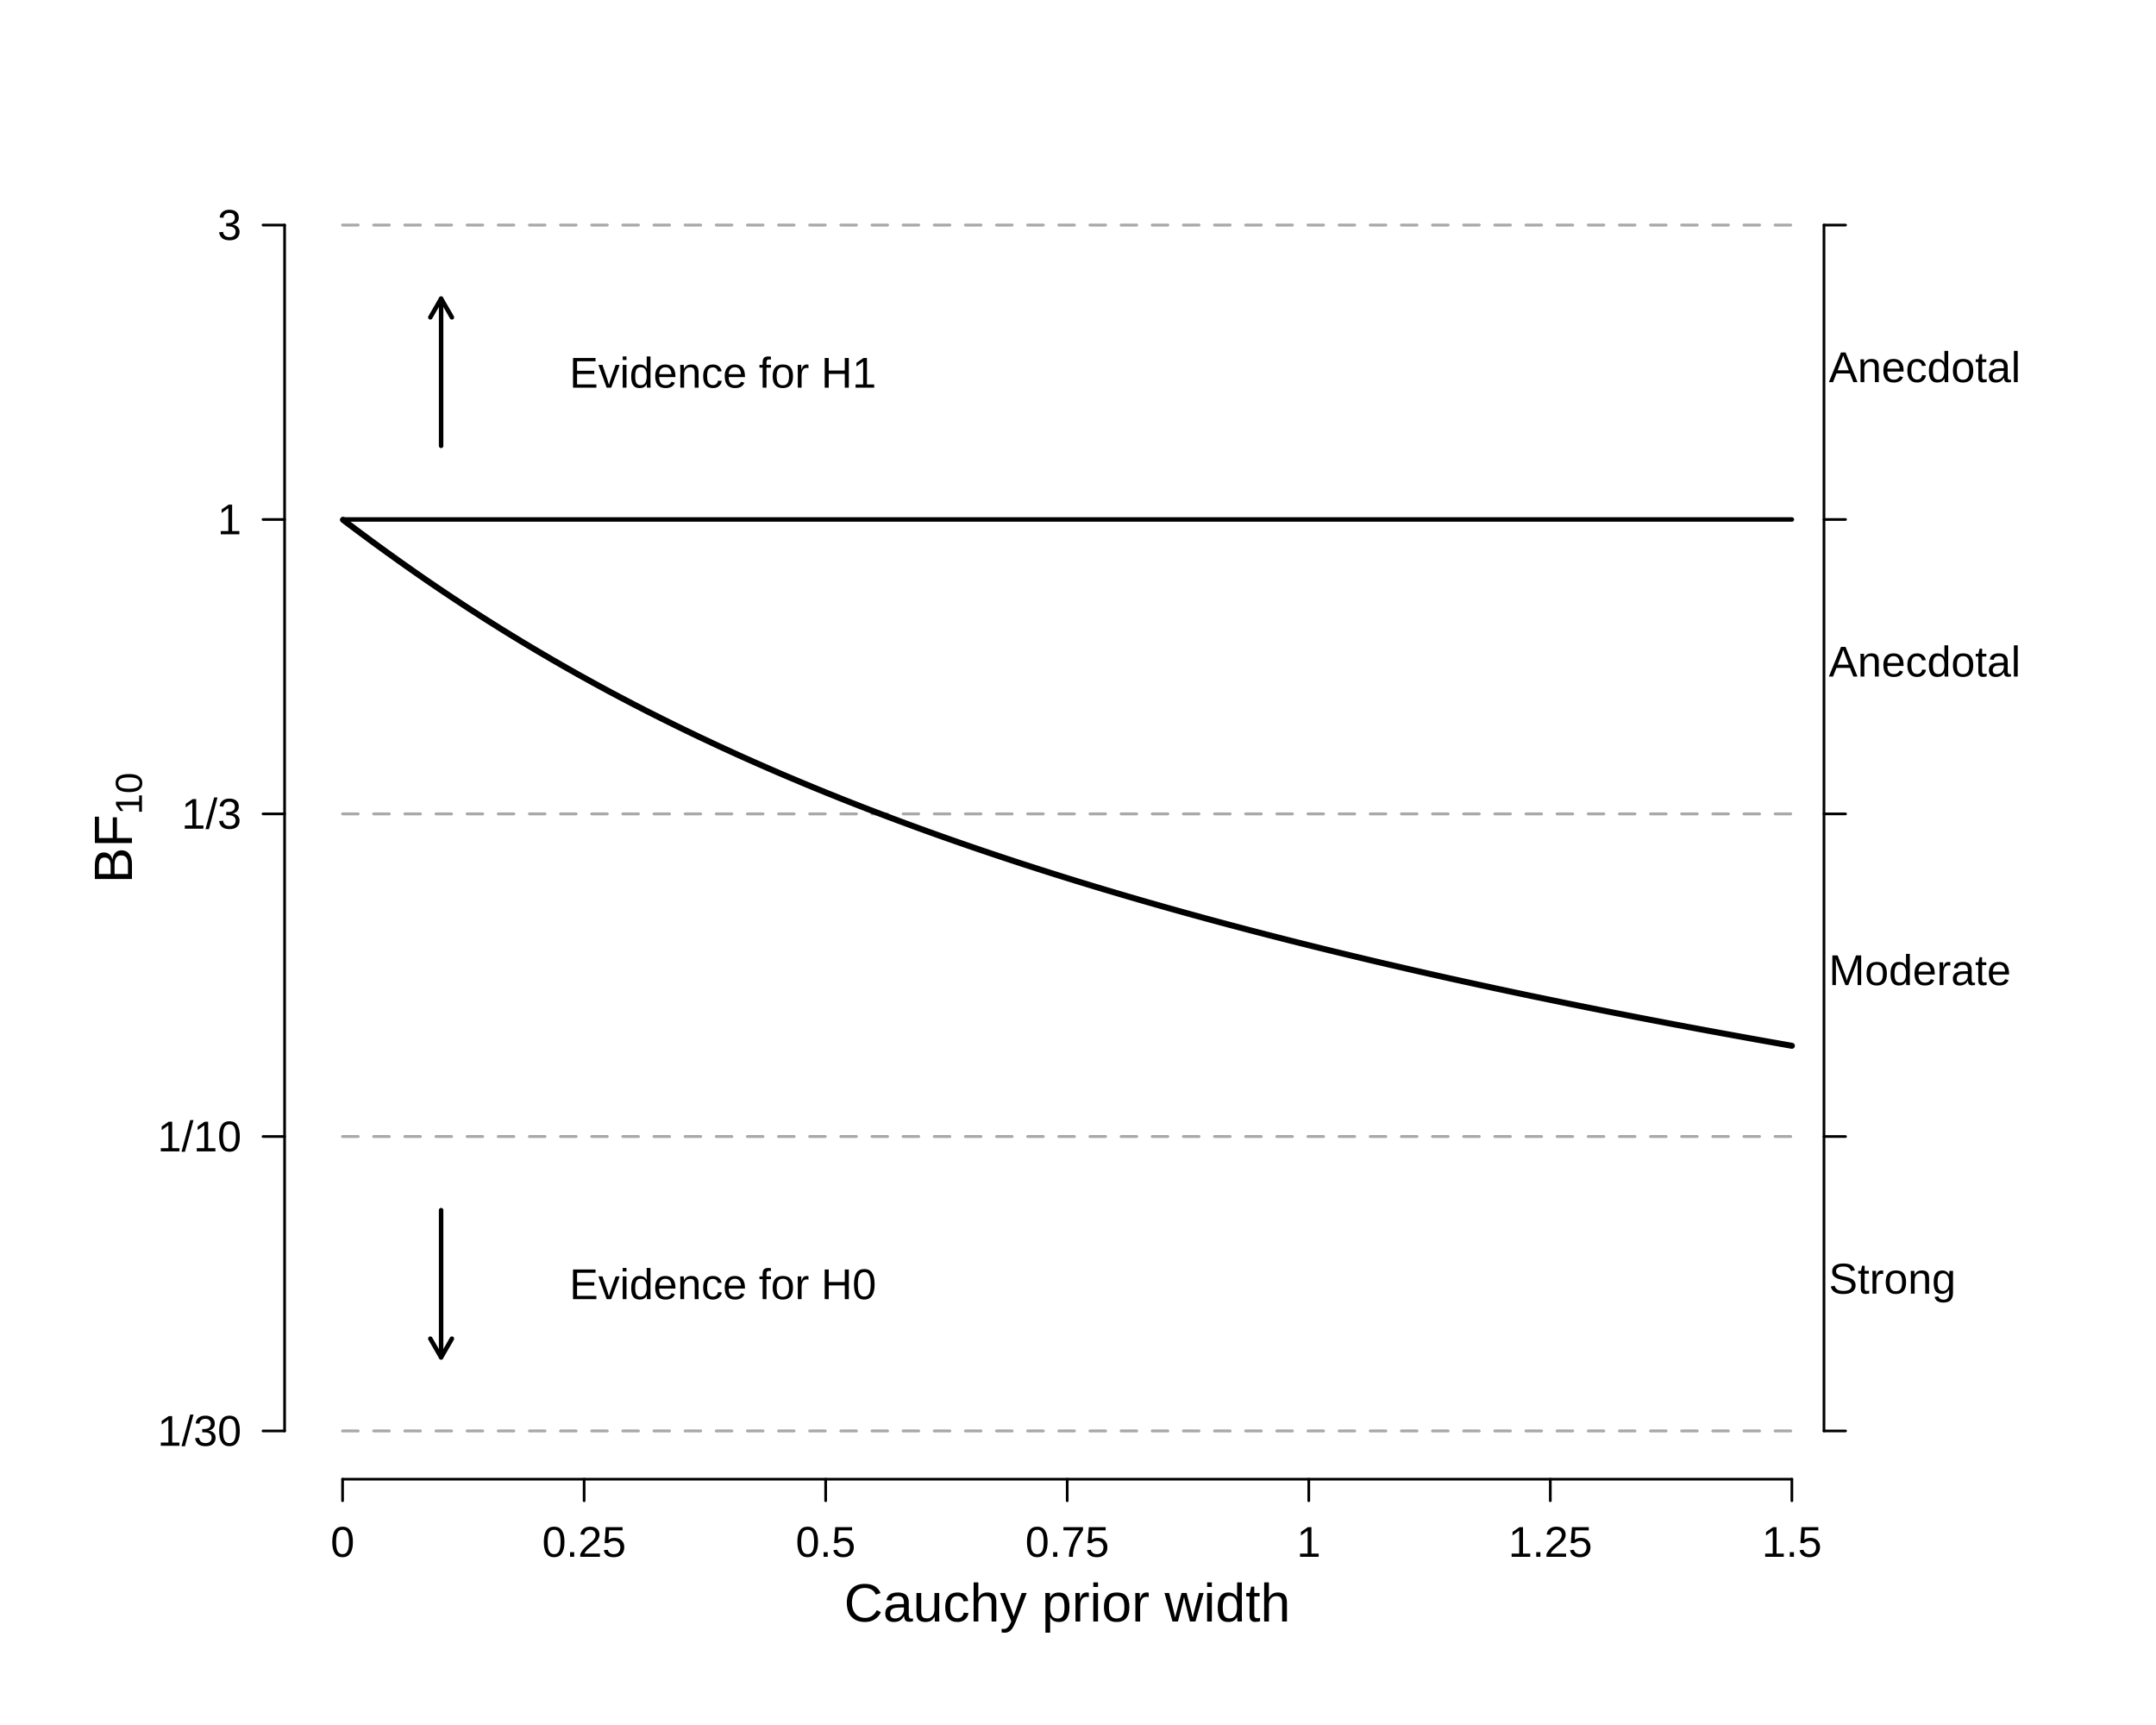
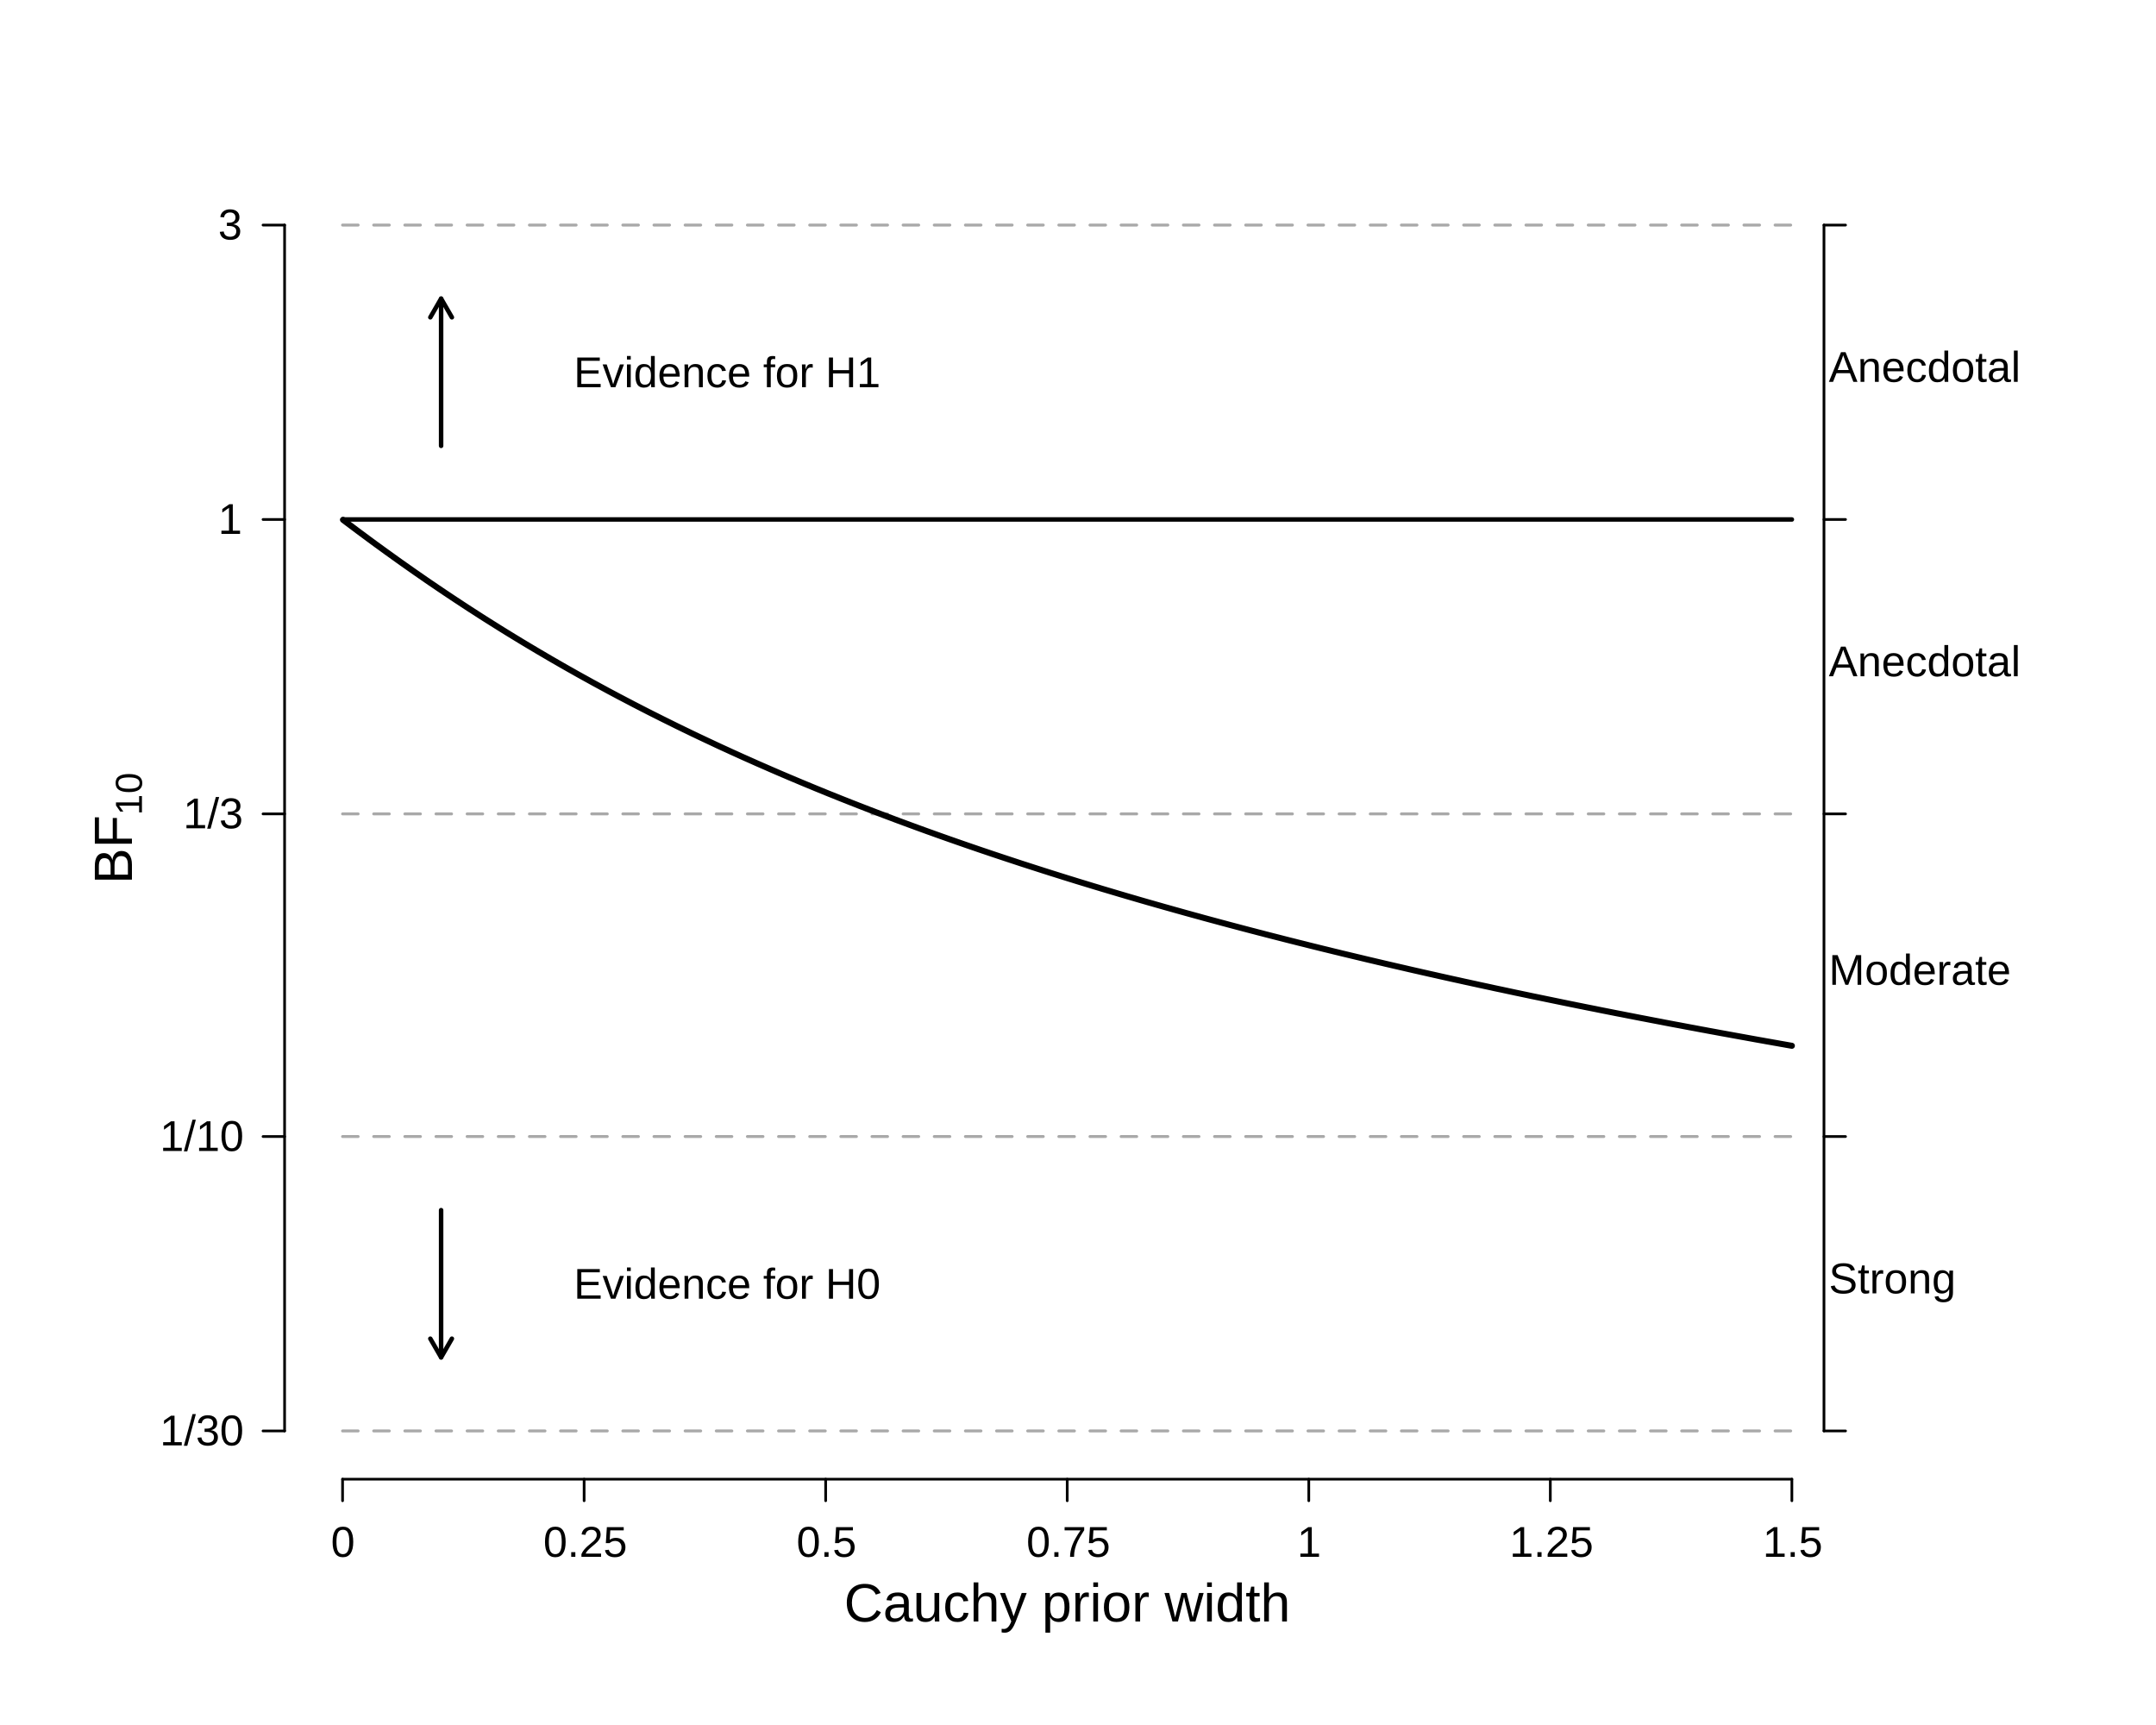
<svg xmlns="http://www.w3.org/2000/svg" viewBox="0 0 720.00 576.00">
  <defs>
    <style type="text/css">
    line, polyline, path, rect, circle {
      fill: none;
      stroke: #000000;
      stroke-linecap: round;
      stroke-linejoin: round;
      stroke-miterlimit: 10.00;
    }
  </style>
  </defs>
  <rect width="100%" height="100%" style="stroke: none; fill: #FFFFFF;" />
  <defs>
    <clipPath id="cpOTUuMDR8NjE3Ljc2fDQ5My45Mnw1OS4wNA==">
      <rect x="95.04" y="59.04" width="522.72" height="434.88" />
    </clipPath>
  </defs>
  <polyline points="114.40,477.81 598.40,477.81 " style="stroke-width: 0.98; stroke: #A9A9A9; stroke-dasharray: 5.20,5.20;" clip-path="url(#cpOTUuMDR8NjE3Ljc2fDQ5My45Mnw1OS4wNA==)" />
  <polyline points="114.40,379.50 598.40,379.50 " style="stroke-width: 0.98; stroke: #A9A9A9; stroke-dasharray: 5.20,5.20;" clip-path="url(#cpOTUuMDR8NjE3Ljc2fDQ5My45Mnw1OS4wNA==)" />
  <polyline points="114.40,271.77 598.40,271.77 " style="stroke-width: 0.98; stroke: #A9A9A9; stroke-dasharray: 5.20,5.20;" clip-path="url(#cpOTUuMDR8NjE3Ljc2fDQ5My45Mnw1OS4wNA==)" />
  <polyline points="114.40,173.46 598.40,173.46 " style="stroke-width: 0.98; stroke: #A9A9A9; stroke-dasharray: 5.20,5.20;" clip-path="url(#cpOTUuMDR8NjE3Ljc2fDQ5My45Mnw1OS4wNA==)" />
  <polyline points="114.40,75.15 598.40,75.15 " style="stroke-width: 0.98; stroke: #A9A9A9; stroke-dasharray: 5.20,5.20;" clip-path="url(#cpOTUuMDR8NjE3Ljc2fDQ5My45Mnw1OS4wNA==)" />
  <polyline points="114.40,173.46 598.40,173.46 " style="stroke-width: 1.50;" clip-path="url(#cpOTUuMDR8NjE3Ljc2fDQ5My45Mnw1OS4wNA==)" />
  <defs>
    <clipPath id="cpMHw3MjB8NTc2fDA=">
      <rect x="0.00" y="0.00" width="720.00" height="576.00" />
    </clipPath>
  </defs>
  <line x1="114.40" y1="493.92" x2="598.40" y2="493.92" style="stroke-width: 0.90;" clip-path="url(#cpMHw3MjB8NTc2fDA=)" />
  <line x1="114.40" y1="493.92" x2="114.40" y2="501.12" style="stroke-width: 0.90;" clip-path="url(#cpMHw3MjB8NTc2fDA=)" />
  <line x1="195.07" y1="493.92" x2="195.07" y2="501.12" style="stroke-width: 0.90;" clip-path="url(#cpMHw3MjB8NTc2fDA=)" />
  <line x1="275.73" y1="493.92" x2="275.73" y2="501.12" style="stroke-width: 0.90;" clip-path="url(#cpMHw3MjB8NTc2fDA=)" />
  <line x1="356.40" y1="493.92" x2="356.40" y2="501.12" style="stroke-width: 0.90;" clip-path="url(#cpMHw3MjB8NTc2fDA=)" />
  <line x1="437.07" y1="493.92" x2="437.07" y2="501.12" style="stroke-width: 0.90;" clip-path="url(#cpMHw3MjB8NTc2fDA=)" />
  <line x1="517.73" y1="493.92" x2="517.73" y2="501.12" style="stroke-width: 0.90;" clip-path="url(#cpMHw3MjB8NTc2fDA=)" />
  <line x1="598.40" y1="493.92" x2="598.40" y2="501.12" style="stroke-width: 0.90;" clip-path="url(#cpMHw3MjB8NTc2fDA=)" />
  <g clip-path="url(#cpMHw3MjB8NTc2fDA=)">
-     <text x="110.40" y="519.84" style="font-size: 14.40px; font-family: Liberation Sans;" textLength="8.01px" lengthAdjust="spacingAndGlyphs">0</text>
+     <text x="110.51" y="519.84" style="font-size: 14.40px; font-family: Liberation Sans;" textLength="7.79px" lengthAdjust="spacingAndGlyphs">0</text>
  </g>
  <g clip-path="url(#cpMHw3MjB8NTc2fDA=)">
-     <text x="181.05" y="519.84" style="font-size: 14.40px; font-family: Liberation Sans;" textLength="28.03px" lengthAdjust="spacingAndGlyphs">0.25</text>
+     <text x="181.44" y="519.84" style="font-size: 14.40px; font-family: Liberation Sans;" textLength="27.25px" lengthAdjust="spacingAndGlyphs">0.25</text>
  </g>
  <g clip-path="url(#cpMHw3MjB8NTc2fDA=)">
-     <text x="265.72" y="519.84" style="font-size: 14.40px; font-family: Liberation Sans;" textLength="20.02px" lengthAdjust="spacingAndGlyphs">0.5</text>
+     <text x="266.00" y="519.84" style="font-size: 14.40px; font-family: Liberation Sans;" textLength="19.46px" lengthAdjust="spacingAndGlyphs">0.5</text>
  </g>
  <g clip-path="url(#cpMHw3MjB8NTc2fDA=)">
-     <text x="342.39" y="519.84" style="font-size: 14.40px; font-family: Liberation Sans;" textLength="28.03px" lengthAdjust="spacingAndGlyphs">0.75</text>
+     <text x="342.78" y="519.84" style="font-size: 14.40px; font-family: Liberation Sans;" textLength="27.25px" lengthAdjust="spacingAndGlyphs">0.75</text>
  </g>
  <g clip-path="url(#cpMHw3MjB8NTc2fDA=)">
-     <text x="433.06" y="519.84" style="font-size: 14.40px; font-family: Liberation Sans;" textLength="8.01px" lengthAdjust="spacingAndGlyphs">1</text>
+     <text x="433.17" y="519.84" style="font-size: 14.40px; font-family: Liberation Sans;" textLength="7.79px" lengthAdjust="spacingAndGlyphs">1</text>
  </g>
  <g clip-path="url(#cpMHw3MjB8NTc2fDA=)">
-     <text x="503.72" y="519.84" style="font-size: 14.40px; font-family: Liberation Sans;" textLength="28.03px" lengthAdjust="spacingAndGlyphs">1.25</text>
+     <text x="504.11" y="519.84" style="font-size: 14.40px; font-family: Liberation Sans;" textLength="27.25px" lengthAdjust="spacingAndGlyphs">1.25</text>
  </g>
  <g clip-path="url(#cpMHw3MjB8NTc2fDA=)">
-     <text x="588.39" y="519.84" style="font-size: 14.40px; font-family: Liberation Sans;" textLength="20.02px" lengthAdjust="spacingAndGlyphs">1.5</text>
+     <text x="588.67" y="519.84" style="font-size: 14.40px; font-family: Liberation Sans;" textLength="19.46px" lengthAdjust="spacingAndGlyphs">1.5</text>
  </g>
  <line x1="95.04" y1="477.81" x2="95.04" y2="75.15" style="stroke-width: 0.90;" clip-path="url(#cpMHw3MjB8NTc2fDA=)" />
  <line x1="95.04" y1="477.81" x2="87.84" y2="477.81" style="stroke-width: 0.90;" clip-path="url(#cpMHw3MjB8NTc2fDA=)" />
  <line x1="95.04" y1="379.50" x2="87.84" y2="379.50" style="stroke-width: 0.90;" clip-path="url(#cpMHw3MjB8NTc2fDA=)" />
  <line x1="95.04" y1="271.77" x2="87.84" y2="271.77" style="stroke-width: 0.90;" clip-path="url(#cpMHw3MjB8NTc2fDA=)" />
  <line x1="95.04" y1="173.46" x2="87.84" y2="173.46" style="stroke-width: 0.90;" clip-path="url(#cpMHw3MjB8NTc2fDA=)" />
  <line x1="95.04" y1="75.15" x2="87.84" y2="75.15" style="stroke-width: 0.90;" clip-path="url(#cpMHw3MjB8NTc2fDA=)" />
  <g clip-path="url(#cpMHw3MjB8NTc2fDA=)">
-     <text x="52.61" y="482.77" style="font-size: 14.40px; font-family: Liberation Sans;" textLength="28.03px" lengthAdjust="spacingAndGlyphs">1/30</text>
+     <text x="53.39" y="482.63" style="font-size: 14.40px; font-family: Liberation Sans;" textLength="27.25px" lengthAdjust="spacingAndGlyphs">1/30</text>
  </g>
  <g clip-path="url(#cpMHw3MjB8NTc2fDA=)">
-     <text x="52.61" y="384.46" style="font-size: 14.40px; font-family: Liberation Sans;" textLength="28.03px" lengthAdjust="spacingAndGlyphs">1/10</text>
+     <text x="53.39" y="384.32" style="font-size: 14.40px; font-family: Liberation Sans;" textLength="27.25px" lengthAdjust="spacingAndGlyphs">1/10</text>
  </g>
  <g clip-path="url(#cpMHw3MjB8NTc2fDA=)">
-     <text x="60.62" y="276.72" style="font-size: 14.40px; font-family: Liberation Sans;" textLength="20.02px" lengthAdjust="spacingAndGlyphs">1/3</text>
+     <text x="61.18" y="276.58" style="font-size: 14.40px; font-family: Liberation Sans;" textLength="19.46px" lengthAdjust="spacingAndGlyphs">1/3</text>
  </g>
  <g clip-path="url(#cpMHw3MjB8NTc2fDA=)">
-     <text x="72.63" y="178.41" style="font-size: 14.40px; font-family: Liberation Sans;" textLength="8.01px" lengthAdjust="spacingAndGlyphs">1</text>
+     <text x="72.85" y="178.27" style="font-size: 14.40px; font-family: Liberation Sans;" textLength="7.79px" lengthAdjust="spacingAndGlyphs">1</text>
  </g>
  <g clip-path="url(#cpMHw3MjB8NTc2fDA=)">
-     <text x="72.63" y="80.10" style="font-size: 14.40px; font-family: Liberation Sans;" textLength="8.01px" lengthAdjust="spacingAndGlyphs">3</text>
+     <text x="72.85" y="79.96" style="font-size: 14.40px; font-family: Liberation Sans;" textLength="7.79px" lengthAdjust="spacingAndGlyphs">3</text>
  </g>
  <g clip-path="url(#cpMHw3MjB8NTc2fDA=)">
-     <text x="610.73" y="127.60" style="font-size: 14.40px; font-family: Liberation Sans;" textLength="64.05px" lengthAdjust="spacingAndGlyphs">Anecdotal</text>
+     <text x="610.73" y="127.51" style="font-size: 14.40px; font-family: Liberation Sans;" textLength="62.27px" lengthAdjust="spacingAndGlyphs">Anecdotal</text>
  </g>
  <g clip-path="url(#cpMHw3MjB8NTc2fDA=)">
-     <text x="610.73" y="225.91" style="font-size: 14.40px; font-family: Liberation Sans;" textLength="64.05px" lengthAdjust="spacingAndGlyphs">Anecdotal</text>
+     <text x="610.73" y="225.82" style="font-size: 14.40px; font-family: Liberation Sans;" textLength="62.27px" lengthAdjust="spacingAndGlyphs">Anecdotal</text>
  </g>
  <g clip-path="url(#cpMHw3MjB8NTc2fDA=)">
-     <text x="610.73" y="328.94" style="font-size: 14.40px; font-family: Liberation Sans;" textLength="60.83px" lengthAdjust="spacingAndGlyphs">Moderate</text>
+     <text x="610.73" y="328.84" style="font-size: 14.40px; font-family: Liberation Sans;" textLength="59.14px" lengthAdjust="spacingAndGlyphs">Moderate</text>
  </g>
  <g clip-path="url(#cpMHw3MjB8NTc2fDA=)">
-     <text x="610.73" y="431.96" style="font-size: 14.40px; font-family: Liberation Sans;" textLength="42.43px" lengthAdjust="spacingAndGlyphs">Strong</text>
+     <text x="610.73" y="431.87" style="font-size: 14.40px; font-family: Liberation Sans;" textLength="41.25px" lengthAdjust="spacingAndGlyphs">Strong</text>
  </g>
  <line x1="609.12" y1="477.81" x2="609.12" y2="75.15" style="stroke-width: 0.90;" clip-path="url(#cpMHw3MjB8NTc2fDA=)" />
  <line x1="609.12" y1="477.81" x2="616.32" y2="477.81" style="stroke-width: 0.90;" clip-path="url(#cpMHw3MjB8NTc2fDA=)" />
  <line x1="609.12" y1="379.50" x2="616.32" y2="379.50" style="stroke-width: 0.90;" clip-path="url(#cpMHw3MjB8NTc2fDA=)" />
  <line x1="609.12" y1="271.77" x2="616.32" y2="271.77" style="stroke-width: 0.90;" clip-path="url(#cpMHw3MjB8NTc2fDA=)" />
  <line x1="609.12" y1="173.46" x2="616.32" y2="173.46" style="stroke-width: 0.90;" clip-path="url(#cpMHw3MjB8NTc2fDA=)" />
  <line x1="609.12" y1="75.15" x2="616.32" y2="75.15" style="stroke-width: 0.90;" clip-path="url(#cpMHw3MjB8NTc2fDA=)" />
  <g clip-path="url(#cpMHw3MjB8NTc2fDA=)">
-     <text transform="translate(44.07,294.99) rotate(-90)" style="font-size: 18.00px; font-family: Liberation Sans;" textLength="12.01px" lengthAdjust="spacingAndGlyphs">B</text>
+     <text transform="translate(44.06,295.21) rotate(-90)" style="font-size: 18.00px; font-family: Liberation Sans;" textLength="12.01px" lengthAdjust="spacingAndGlyphs">B</text>
  </g>
  <g clip-path="url(#cpMHw3MjB8NTc2fDA=)">
-     <text transform="translate(44.07,282.98) rotate(-90)" style="font-size: 18.00px; font-family: Liberation Sans;" textLength="11.00px" lengthAdjust="spacingAndGlyphs">F</text>
+     <text transform="translate(44.06,283.20) rotate(-90)" style="font-size: 18.00px; font-family: Liberation Sans;" textLength="11.00px" lengthAdjust="spacingAndGlyphs">F</text>
  </g>
  <g clip-path="url(#cpMHw3MjB8NTc2fDA=)">
-     <text transform="translate(47.40,271.99) rotate(-90)" style="font-size: 12.60px; font-family: Liberation Sans;" textLength="7.01px" lengthAdjust="spacingAndGlyphs">1</text>
+     <text transform="translate(47.40,272.21) rotate(-90)" style="font-size: 12.60px; font-family: Liberation Sans;" textLength="7.23px" lengthAdjust="spacingAndGlyphs">1</text>
  </g>
  <g clip-path="url(#cpMHw3MjB8NTc2fDA=)">
-     <text transform="translate(47.40,264.98) rotate(-90)" style="font-size: 12.60px; font-family: Liberation Sans;" textLength="7.01px" lengthAdjust="spacingAndGlyphs">0</text>
+     <text transform="translate(47.40,264.98) rotate(-90)" style="font-size: 12.60px; font-family: Liberation Sans;" textLength="7.23px" lengthAdjust="spacingAndGlyphs">0</text>
  </g>
  <g clip-path="url(#cpMHw3MjB8NTc2fDA=)">
    <text x="281.87" y="541.44" style="font-size: 18.00px; font-family: Liberation Sans;" textLength="149.06px" lengthAdjust="spacingAndGlyphs">Cauchy prior width</text>
  </g>
  <line x1="147.31" y1="148.88" x2="147.31" y2="99.72" style="stroke-width: 1.50;" clip-path="url(#cpMHw3MjB8NTc2fDA=)" />
  <polyline points="150.91,105.96 147.31,99.72 143.71,105.96 " style="stroke-width: 1.50;" clip-path="url(#cpMHw3MjB8NTc2fDA=)" />
  <g clip-path="url(#cpMHw3MjB8NTc2fDA=)">
-     <text x="190.18" y="129.45" style="font-size: 14.40px; font-family: Liberation Sans;" textLength="102.45px" lengthAdjust="spacingAndGlyphs">Evidence for H1</text>
+     <text x="191.60" y="129.30" style="font-size: 14.40px; font-family: Liberation Sans;" textLength="99.61px" lengthAdjust="spacingAndGlyphs">Evidence for H1</text>
  </g>
  <line x1="147.31" y1="404.08" x2="147.31" y2="453.24" style="stroke-width: 1.50;" clip-path="url(#cpMHw3MjB8NTc2fDA=)" />
  <polyline points="143.71,447.00 147.31,453.24 150.91,447.00 " style="stroke-width: 1.50;" clip-path="url(#cpMHw3MjB8NTc2fDA=)" />
  <g clip-path="url(#cpMHw3MjB8NTc2fDA=)">
-     <text x="190.18" y="433.81" style="font-size: 14.40px; font-family: Liberation Sans;" textLength="102.45px" lengthAdjust="spacingAndGlyphs">Evidence for H0</text>
+     <text x="191.60" y="433.66" style="font-size: 14.40px; font-family: Liberation Sans;" textLength="99.61px" lengthAdjust="spacingAndGlyphs">Evidence for H0</text>
  </g>
  <polyline points="114.56,173.58 115.77,174.50 116.99,175.41 118.20,176.32 119.41,177.23 120.62,178.13 121.84,179.03 123.05,179.93 124.26,180.82 125.47,181.71 126.69,182.59 127.90,183.47 129.11,184.35 130.33,185.22 131.54,186.09 132.75,186.96 133.96,187.82 135.18,188.68 136.39,189.53 137.60,190.38 138.81,191.23 140.03,192.07 141.24,192.91 142.45,193.75 143.66,194.58 144.88,195.40 146.09,196.23 147.30,197.04 148.51,197.86 149.73,198.67 150.94,199.48 152.15,200.28 153.37,201.08 154.58,201.88 155.79,202.67 157.00,203.46 158.22,204.24 159.43,205.02 160.64,205.80 161.85,206.57 163.07,207.34 164.28,208.10 165.49,208.86 166.70,209.62 167.92,210.38 169.13,211.13 170.34,211.87 171.55,212.61 172.77,213.35 173.98,214.09 175.19,214.82 176.41,215.55 177.62,216.27 178.83,216.99 180.04,217.71 181.26,218.42 182.47,219.13 183.68,219.84 184.89,220.54 186.11,221.24 187.32,221.94 188.53,222.63 189.74,223.32 190.96,224.00 192.17,224.69 193.38,225.37 194.59,226.04 195.81,226.71 197.02,227.38 198.23,228.05 199.45,228.71 200.66,229.37 201.87,230.02 203.08,230.68 204.30,231.33 205.51,231.97 206.72,232.62 207.93,233.25 209.15,233.89 210.36,234.52 211.57,235.16 212.78,235.78 214.00,236.41 215.21,237.03 216.42,237.65 217.63,238.26 218.85,238.87 220.06,239.48 221.27,240.09 222.49,240.69 223.70,241.29 224.91,241.89 226.12,242.49 227.34,243.08 228.55,243.67 229.76,244.25 230.97,244.84 232.19,245.42 233.40,246.00 234.61,246.57 235.82,247.14 237.04,247.71 238.25,248.28 239.46,248.85 240.67,249.41 241.89,249.97 243.10,250.52 244.31,251.08 245.53,251.63 246.74,252.18 247.95,252.73 249.16,253.27 250.38,253.81 251.59,254.35 252.80,254.89 254.01,255.42 255.23,255.95 256.44,256.48 257.65,257.01 258.86,257.53 260.08,258.06 261.29,258.58 262.50,259.09 263.71,259.61 264.93,260.12 266.14,260.63 267.35,261.14 268.57,261.65 269.78,262.15 270.99,262.65 272.20,263.15 273.42,263.65 274.63,264.14 275.84,264.64 277.05,265.13 278.27,265.61 279.48,266.10 280.69,266.59 281.90,267.07 283.12,267.55 284.33,268.03 285.54,268.50 286.75,268.98 287.97,269.45 289.18,269.92 290.39,270.39 291.61,270.85 292.82,271.32 294.03,271.78 295.24,272.24 296.46,272.70 297.67,273.15 298.88,273.61 300.09,274.06 301.31,274.51 302.52,274.96 303.73,275.41 304.94,275.85 306.16,276.30 307.37,276.74 308.58,277.18 309.79,277.62 311.01,278.05 312.22,278.49 313.43,278.92 314.64,279.35 315.86,279.78 317.07,280.21 318.28,280.63 319.50,281.06 320.71,281.48 321.92,281.90 323.13,282.32 324.35,282.74 325.56,283.15 326.77,283.57 327.98,283.98 329.20,284.39 330.41,284.80 331.62,285.21 332.83,285.61 334.05,286.02 335.26,286.42 336.47,286.82 337.68,287.22 338.90,287.62 340.11,288.02 341.32,288.42 342.54,288.81 343.75,289.20 344.96,289.59 346.17,289.98 347.39,290.37 348.60,290.76 349.81,291.14 351.02,291.53 352.24,291.91 353.45,292.29 354.66,292.67 355.87,293.05 357.09,293.43 358.30,293.80 359.51,294.18 360.72,294.55 361.94,294.92 363.15,295.29 364.36,295.66 365.58,296.03 366.79,296.39 368.00,296.76 369.21,297.12 370.43,297.48 371.64,297.84 372.85,298.20 374.06,298.56 375.28,298.92 376.49,299.28 377.70,299.63 378.91,299.98 380.13,300.34 381.34,300.69 382.55,301.04 383.76,301.39 384.98,301.73 386.19,302.08 387.40,302.42 388.62,302.77 389.83,303.11 391.04,303.45 392.25,303.79 393.47,304.13 394.68,304.47 395.89,304.81 397.10,305.14 398.32,305.48 399.53,305.81 400.74,306.14 401.95,306.48 403.17,306.81 404.38,307.14 405.59,307.46 406.80,307.79 408.02,308.12 409.23,308.44 410.44,308.77 411.66,309.09 412.87,309.41 414.08,309.73 415.29,310.05 416.51,310.37 417.72,310.69 418.93,311.00 420.14,311.32 421.36,311.63 422.57,311.95 423.78,312.26 424.99,312.57 426.21,312.88 427.42,313.19 428.63,313.50 429.84,313.81 431.06,314.12 432.27,314.42 433.48,314.73 434.70,315.03 435.91,315.33 437.12,315.64 438.33,315.94 439.55,316.24 440.76,316.54 441.97,316.84 443.18,317.13 444.40,317.43 445.61,317.73 446.82,318.02 448.03,318.32 449.25,318.61 450.46,318.90 451.67,319.19 452.88,319.48 454.10,319.77 455.31,320.06 456.52,320.35 457.74,320.64 458.95,320.92 460.16,321.21 461.37,321.49 462.59,321.78 463.80,322.06 465.01,322.34 466.22,322.62 467.44,322.90 468.65,323.18 469.86,323.46 471.07,323.74 472.29,324.02 473.50,324.29 474.71,324.57 475.92,324.84 477.14,325.12 478.35,325.39 479.56,325.66 480.78,325.94 481.99,326.21 483.20,326.48 484.41,326.75 485.63,327.02 486.84,327.28 488.05,327.55 489.26,327.82 490.48,328.08 491.69,328.35 492.90,328.61 494.11,328.88 495.33,329.14 496.54,329.40 497.75,329.66 498.96,329.93 500.18,330.19 501.39,330.44 502.60,330.70 503.81,330.96 505.03,331.22 506.24,331.48 507.45,331.73 508.67,331.99 509.88,332.24 511.09,332.50 512.30,332.75 513.52,333.00 514.73,333.25 515.94,333.50 517.15,333.75 518.37,334.00 519.58,334.25 520.79,334.50 522.00,334.75 523.22,335.00 524.43,335.25 525.64,335.49 526.85,335.74 528.07,335.98 529.28,336.23 530.49,336.47 531.71,336.71 532.92,336.95 534.13,337.20 535.34,337.44 536.56,337.68 537.77,337.92 538.98,338.16 540.19,338.40 541.41,338.63 542.62,338.87 543.83,339.11 545.04,339.34 546.26,339.58 547.47,339.82 548.68,340.05 549.89,340.28 551.11,340.52 552.32,340.75 553.53,340.98 554.75,341.21 555.96,341.45 557.17,341.68 558.38,341.91 559.60,342.14 560.81,342.36 562.02,342.59 563.23,342.82 564.45,343.05 565.66,343.27 566.87,343.50 568.08,343.73 569.30,343.95 570.51,344.18 571.72,344.40 572.93,344.62 574.15,344.85 575.36,345.07 576.57,345.29 577.79,345.51 579.00,345.73 580.21,345.95 581.42,346.17 582.64,346.39 583.85,346.61 585.06,346.83 586.27,347.05 587.49,347.27 588.70,347.48 589.91,347.70 591.12,347.91 592.34,348.13 593.55,348.34 594.76,348.56 595.97,348.77 597.19,348.99 598.40,349.20 " style="stroke-width: 2.02;" clip-path="url(#cpMHw3MjB8NTc2fDA=)" />
</svg>
